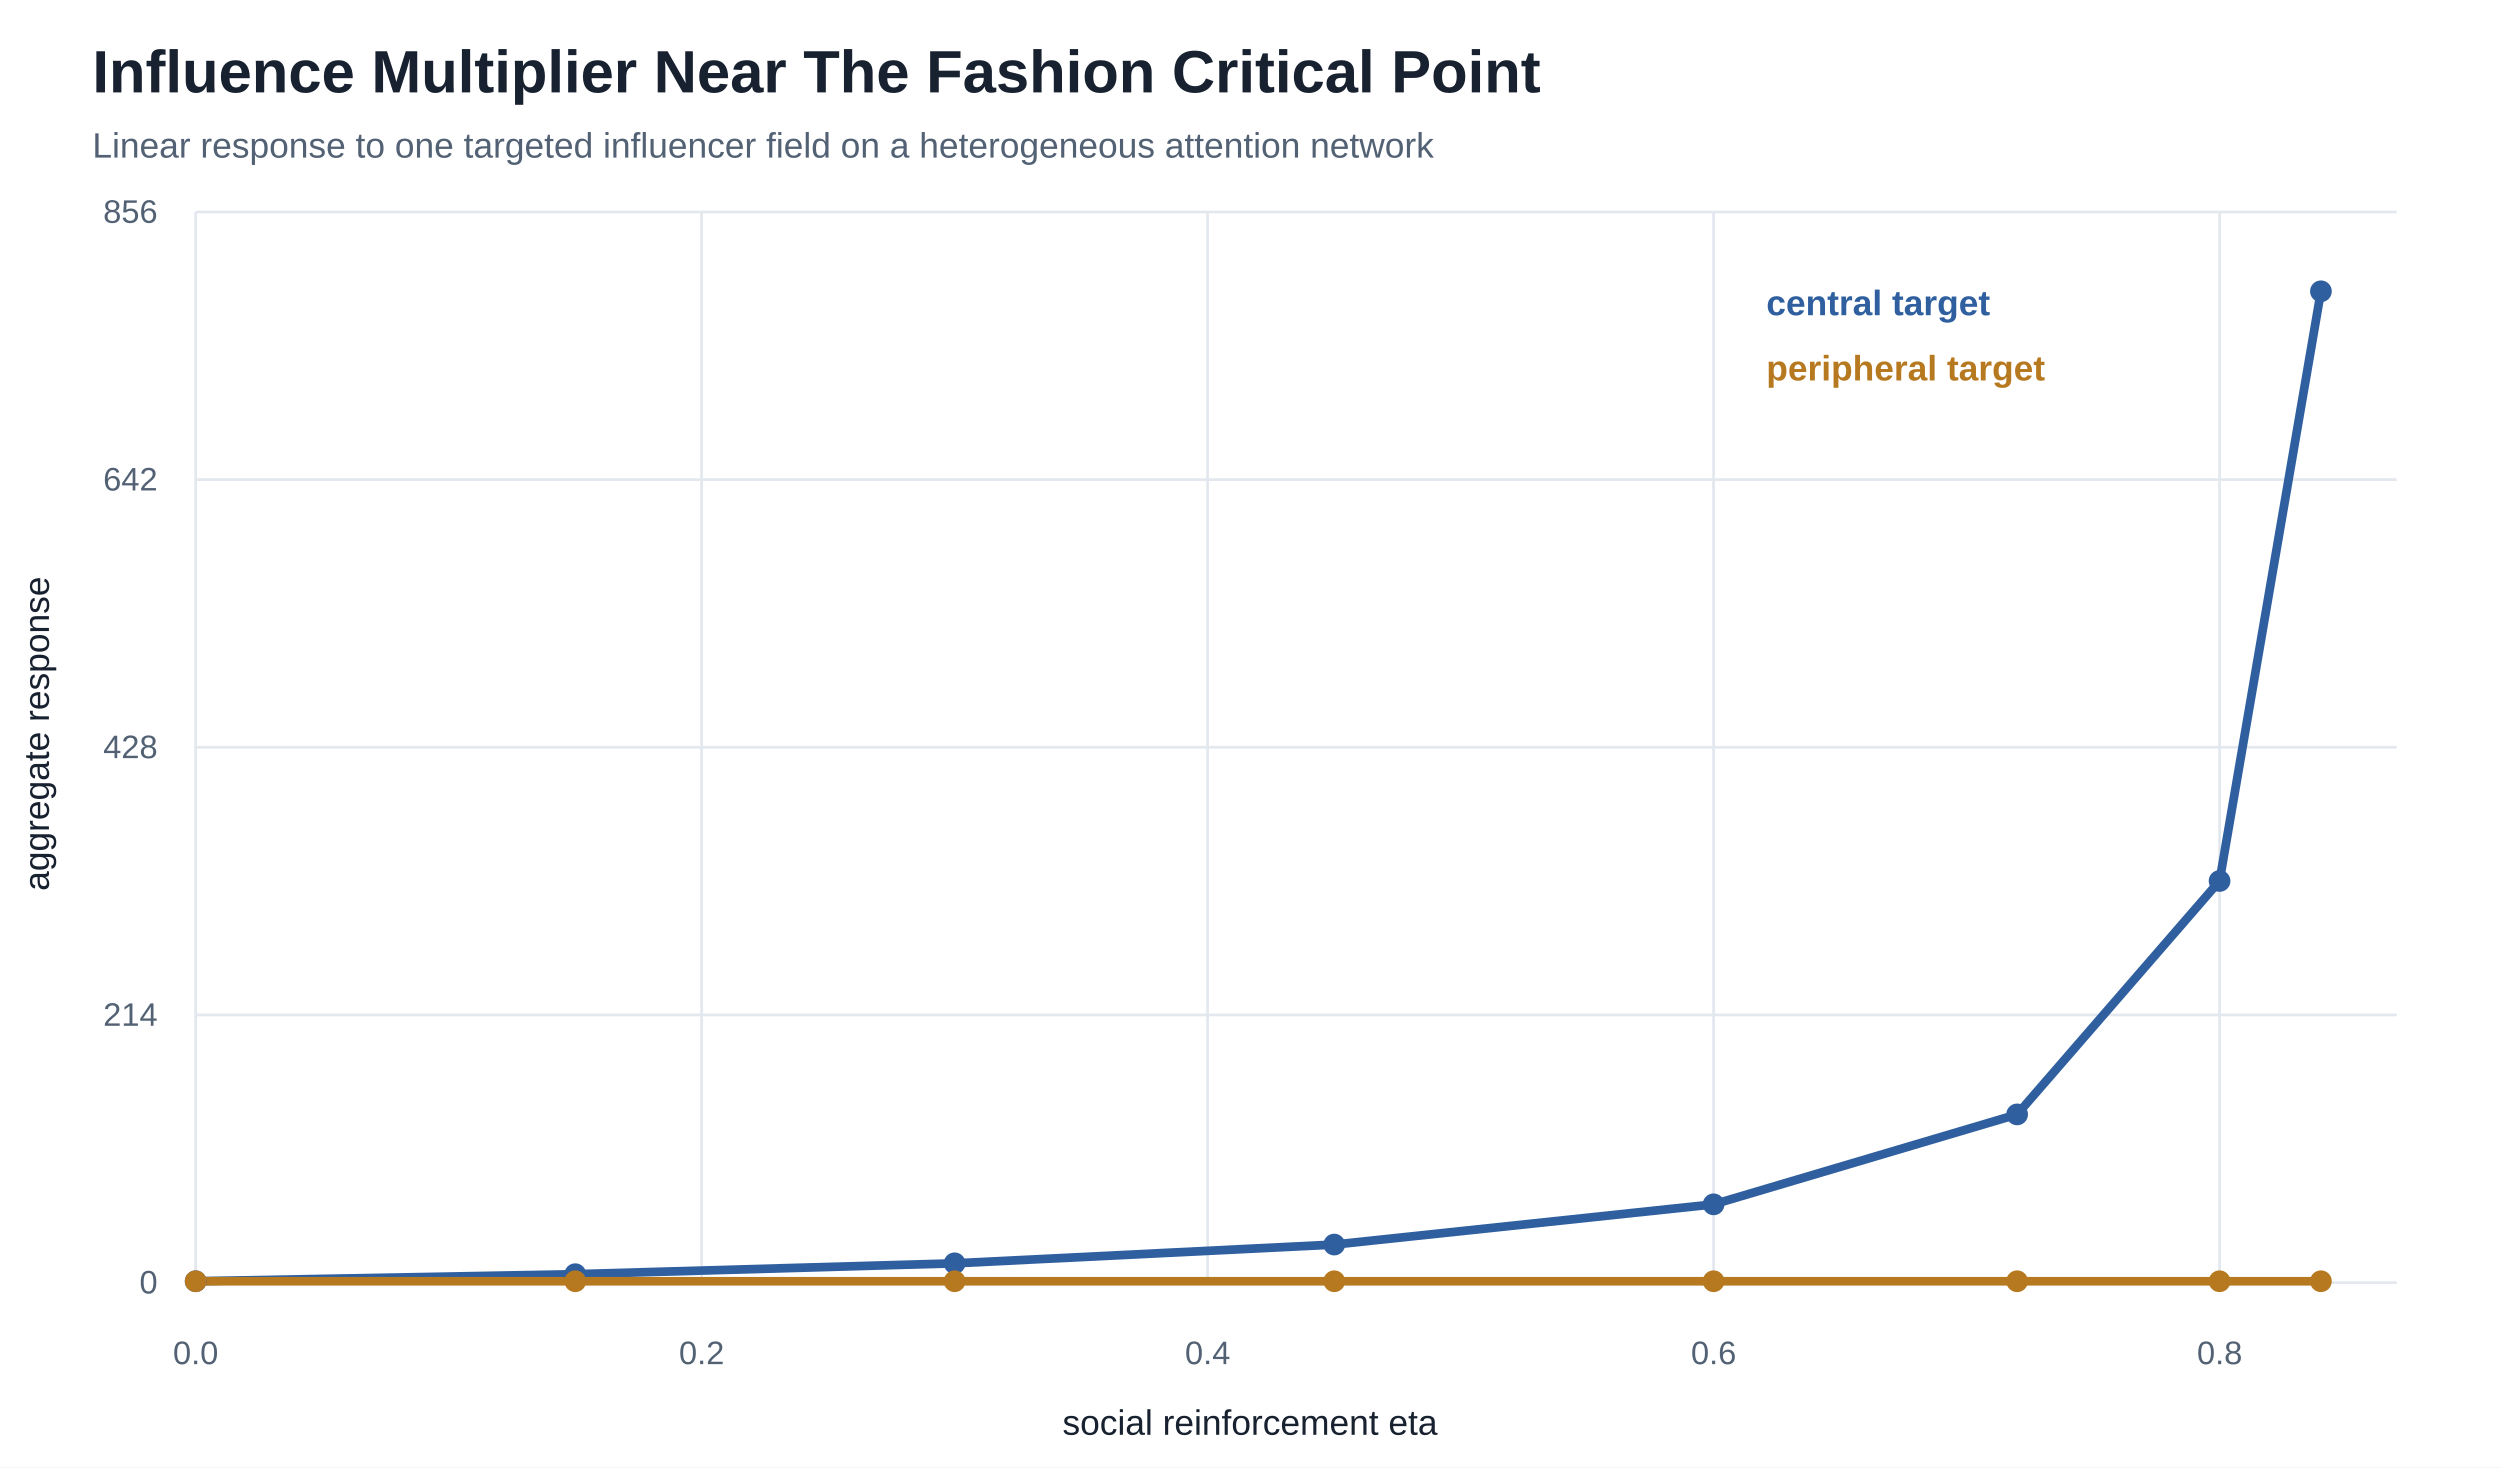
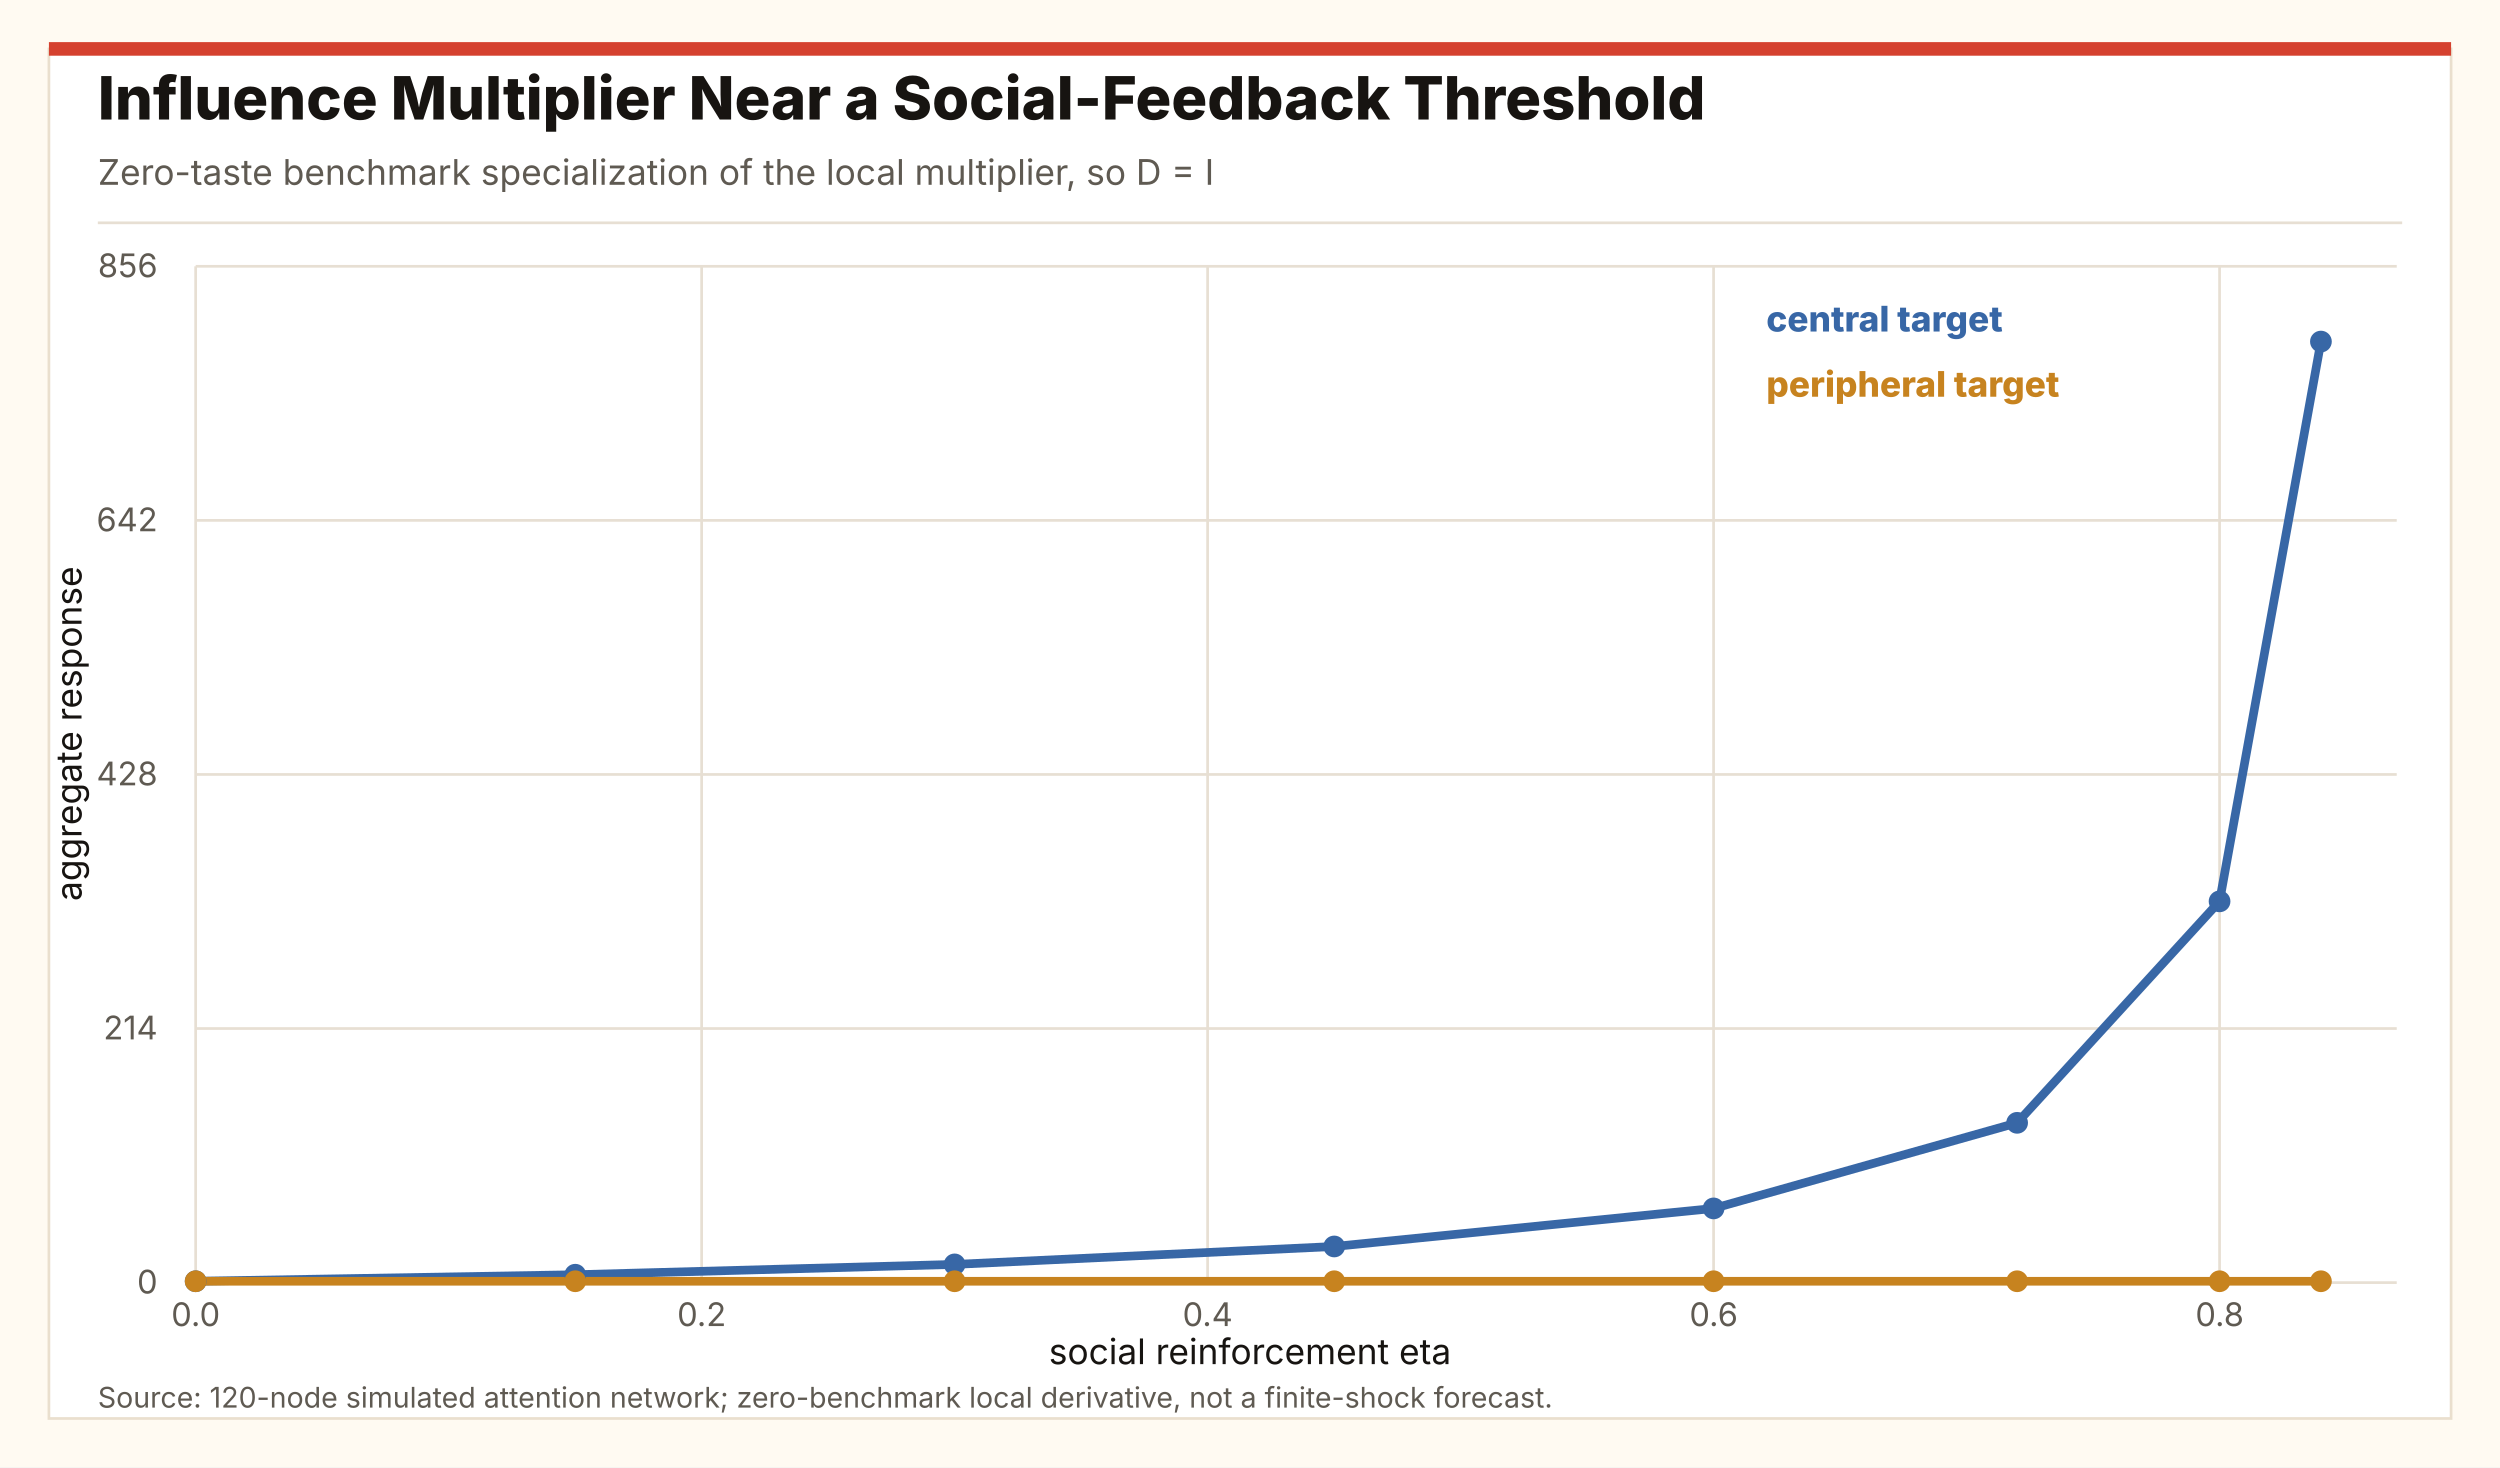
<svg xmlns="http://www.w3.org/2000/svg" width="920" height="540" viewBox="0 0 920 540">
-   <rect width="100%" height="100%" fill="#ffffff" />
-   <text x="34" y="34" font-family="Arial, sans-serif" font-size="22" font-weight="700" fill="#18212f">Influence Multiplier Near The Fashion Critical Point</text>
-   <text x="34" y="58" font-family="Arial, sans-serif" font-size="13" fill="#526173">Linear response to one targeted influencer field on a heterogeneous attention network</text>
-   <line x1="72.0" y1="78" x2="72.0" y2="472" stroke="#e3e8ef" />
-   <text x="72.0" y="502" font-family="Arial, sans-serif" font-size="12" fill="#526173" text-anchor="middle">0.0</text>
-   <line x1="258.2" y1="78" x2="258.2" y2="472" stroke="#e3e8ef" />
-   <text x="258.207" y="502" font-family="Arial, sans-serif" font-size="12" fill="#526173" text-anchor="middle">0.2</text>
-   <line x1="444.4" y1="78" x2="444.4" y2="472" stroke="#e3e8ef" />
-   <text x="444.414" y="502" font-family="Arial, sans-serif" font-size="12" fill="#526173" text-anchor="middle">0.4</text>
-   <line x1="630.6" y1="78" x2="630.6" y2="472" stroke="#e3e8ef" />
-   <text x="630.621" y="502" font-family="Arial, sans-serif" font-size="12" fill="#526173" text-anchor="middle">0.6</text>
-   <line x1="816.8" y1="78" x2="816.8" y2="472" stroke="#e3e8ef" />
-   <text x="816.828" y="502" font-family="Arial, sans-serif" font-size="12" fill="#526173" text-anchor="middle">0.8</text>
-   <line x1="72" y1="472.0" x2="882" y2="472.0" stroke="#e3e8ef" />
-   <text x="58" y="476.0" font-family="Arial, sans-serif" font-size="12" fill="#526173" text-anchor="end">0</text>
-   <line x1="72" y1="373.5" x2="882" y2="373.5" stroke="#e3e8ef" />
-   <text x="58" y="377.5" font-family="Arial, sans-serif" font-size="12" fill="#526173" text-anchor="end">214</text>
-   <line x1="72" y1="275.0" x2="882" y2="275.0" stroke="#e3e8ef" />
-   <text x="58" y="279.0" font-family="Arial, sans-serif" font-size="12" fill="#526173" text-anchor="end">428</text>
-   <line x1="72" y1="176.5" x2="882" y2="176.5" stroke="#e3e8ef" />
-   <text x="58" y="180.5" font-family="Arial, sans-serif" font-size="12" fill="#526173" text-anchor="end">642</text>
-   <line x1="72" y1="78.0" x2="882" y2="78.0" stroke="#e3e8ef" />
-   <text x="58" y="82.0" font-family="Arial, sans-serif" font-size="12" fill="#526173" text-anchor="end">856</text>
-   <polyline points="72.0,471.5 211.7,468.9 351.3,464.9 491.0,458.0 630.6,443.2 742.3,410.1 816.8,324.2 854.1,107.2" fill="none" stroke="#2f5f9f" stroke-width="3.2" stroke-linecap="round" />
-   <polyline points="72.0,471.5 211.7,471.5 351.3,471.5 491.0,471.5 630.6,471.5 742.3,471.5 816.8,471.5 854.1,471.5" fill="none" stroke="#b7791f" stroke-width="3.2" stroke-linecap="round" />
-   <circle cx="72.0" cy="471.5" r="4" fill="#2f5f9f" />
-   <circle cx="72.0" cy="471.5" r="4" fill="#b7791f" />
-   <circle cx="211.7" cy="468.9" r="4" fill="#2f5f9f" />
-   <circle cx="211.7" cy="471.5" r="4" fill="#b7791f" />
-   <circle cx="351.3" cy="464.9" r="4" fill="#2f5f9f" />
-   <circle cx="351.3" cy="471.5" r="4" fill="#b7791f" />
-   <circle cx="491.0" cy="458.0" r="4" fill="#2f5f9f" />
-   <circle cx="491.0" cy="471.5" r="4" fill="#b7791f" />
-   <circle cx="630.6" cy="443.2" r="4" fill="#2f5f9f" />
-   <circle cx="630.6" cy="471.5" r="4" fill="#b7791f" />
-   <circle cx="742.3" cy="410.1" r="4" fill="#2f5f9f" />
-   <circle cx="742.3" cy="471.5" r="4" fill="#b7791f" />
-   <circle cx="816.8" cy="324.2" r="4" fill="#2f5f9f" />
-   <circle cx="816.8" cy="471.5" r="4" fill="#b7791f" />
-   <circle cx="854.1" cy="107.2" r="4" fill="#2f5f9f" />
-   <circle cx="854.1" cy="471.5" r="4" fill="#b7791f" />
-   <text x="650" y="116" font-family="Arial, sans-serif" font-size="13" fill="#2f5f9f" font-weight="700">central target</text>
-   <text x="650" y="140" font-family="Arial, sans-serif" font-size="13" fill="#b7791f" font-weight="700">peripheral target</text>
-   <text x="460.0" y="528" font-family="Arial, sans-serif" font-size="13" fill="#18212f" text-anchor="middle">social reinforcement eta</text>
-   <text x="18" y="270.0" font-family="Arial, sans-serif" font-size="13" fill="#18212f" transform="rotate(-90 18 270.0)" text-anchor="middle">aggregate response</text>
+   <rect width="100%" height="100%" fill="#fffaf2" />
+   <rect x="18" y="18" width="884" height="504" rx="0" fill="#ffffff" stroke="#eadfce" />
+   <line x1="18" y1="18" x2="902" y2="18" stroke="#d5412f" stroke-width="5" />
+   <text x="36" y="44" font-family="Inter, &quot;Helvetica Neue&quot;, Arial, sans-serif" font-size="22" font-weight="800" fill="#171411">Influence Multiplier Near a Social-Feedback Threshold</text>
+   <text x="36" y="68" font-family="Inter, &quot;Helvetica Neue&quot;, Arial, sans-serif" font-size="13" fill="#5f5a52">Zero-taste benchmark specialization of the local multiplier, so D = I</text>
+   <line x1="36" y1="82" x2="884" y2="82" stroke="#e7dfd3" stroke-width="1" />
+   <line x1="72.0" y1="98" x2="72.0" y2="472" stroke="#e7dfd3" />
+   <text x="72.0" y="488" font-family="Inter, &quot;Helvetica Neue&quot;, Arial, sans-serif" font-size="12" fill="#5f5a52" text-anchor="middle">0.0</text>
+   <line x1="258.2" y1="98" x2="258.2" y2="472" stroke="#e7dfd3" />
+   <text x="258.207" y="488" font-family="Inter, &quot;Helvetica Neue&quot;, Arial, sans-serif" font-size="12" fill="#5f5a52" text-anchor="middle">0.2</text>
+   <line x1="444.4" y1="98" x2="444.4" y2="472" stroke="#e7dfd3" />
+   <text x="444.414" y="488" font-family="Inter, &quot;Helvetica Neue&quot;, Arial, sans-serif" font-size="12" fill="#5f5a52" text-anchor="middle">0.4</text>
+   <line x1="630.6" y1="98" x2="630.6" y2="472" stroke="#e7dfd3" />
+   <text x="630.621" y="488" font-family="Inter, &quot;Helvetica Neue&quot;, Arial, sans-serif" font-size="12" fill="#5f5a52" text-anchor="middle">0.6</text>
+   <line x1="816.8" y1="98" x2="816.8" y2="472" stroke="#e7dfd3" />
+   <text x="816.828" y="488" font-family="Inter, &quot;Helvetica Neue&quot;, Arial, sans-serif" font-size="12" fill="#5f5a52" text-anchor="middle">0.8</text>
+   <line x1="72" y1="472.0" x2="882" y2="472.0" stroke="#e7dfd3" />
+   <text x="58" y="476.0" font-family="Inter, &quot;Helvetica Neue&quot;, Arial, sans-serif" font-size="12" fill="#5f5a52" text-anchor="end">0</text>
+   <line x1="72" y1="378.5" x2="882" y2="378.5" stroke="#e7dfd3" />
+   <text x="58" y="382.5" font-family="Inter, &quot;Helvetica Neue&quot;, Arial, sans-serif" font-size="12" fill="#5f5a52" text-anchor="end">214</text>
+   <line x1="72" y1="285.0" x2="882" y2="285.0" stroke="#e7dfd3" />
+   <text x="58" y="289.0" font-family="Inter, &quot;Helvetica Neue&quot;, Arial, sans-serif" font-size="12" fill="#5f5a52" text-anchor="end">428</text>
+   <line x1="72" y1="191.5" x2="882" y2="191.5" stroke="#e7dfd3" />
+   <text x="58" y="195.5" font-family="Inter, &quot;Helvetica Neue&quot;, Arial, sans-serif" font-size="12" fill="#5f5a52" text-anchor="end">642</text>
+   <line x1="72" y1="98.0" x2="882" y2="98.0" stroke="#e7dfd3" />
+   <text x="58" y="102.0" font-family="Inter, &quot;Helvetica Neue&quot;, Arial, sans-serif" font-size="12" fill="#5f5a52" text-anchor="end">856</text>
+   <polyline points="72.0,471.5 211.7,469.1 351.3,465.3 491.0,458.7 630.6,444.7 742.3,413.2 816.8,331.7 854.1,125.7" fill="none" stroke="#3867a6" stroke-width="3.2" stroke-linecap="round" />
+   <polyline points="72.0,471.5 211.7,471.5 351.3,471.5 491.0,471.5 630.6,471.5 742.3,471.5 816.8,471.5 854.1,471.5" fill="none" stroke="#c7831f" stroke-width="3.2" stroke-linecap="round" />
+   <circle cx="72.0" cy="471.5" r="4" fill="#3867a6" />
+   <circle cx="72.0" cy="471.5" r="4" fill="#c7831f" />
+   <circle cx="211.7" cy="469.1" r="4" fill="#3867a6" />
+   <circle cx="211.7" cy="471.5" r="4" fill="#c7831f" />
+   <circle cx="351.3" cy="465.3" r="4" fill="#3867a6" />
+   <circle cx="351.3" cy="471.5" r="4" fill="#c7831f" />
+   <circle cx="491.0" cy="458.7" r="4" fill="#3867a6" />
+   <circle cx="491.0" cy="471.5" r="4" fill="#c7831f" />
+   <circle cx="630.6" cy="444.7" r="4" fill="#3867a6" />
+   <circle cx="630.6" cy="471.5" r="4" fill="#c7831f" />
+   <circle cx="742.3" cy="413.2" r="4" fill="#3867a6" />
+   <circle cx="742.3" cy="471.5" r="4" fill="#c7831f" />
+   <circle cx="816.8" cy="331.7" r="4" fill="#3867a6" />
+   <circle cx="816.8" cy="471.5" r="4" fill="#c7831f" />
+   <circle cx="854.1" cy="125.7" r="4" fill="#3867a6" />
+   <circle cx="854.1" cy="471.5" r="4" fill="#c7831f" />
+   <text x="650" y="122" font-family="Inter, &quot;Helvetica Neue&quot;, Arial, sans-serif" font-size="13" fill="#3867a6" font-weight="800">central target</text>
+   <text x="650" y="146" font-family="Inter, &quot;Helvetica Neue&quot;, Arial, sans-serif" font-size="13" fill="#c7831f" font-weight="800">peripheral target</text>
+   <text x="460.0" y="502" font-family="Inter, &quot;Helvetica Neue&quot;, Arial, sans-serif" font-size="13" fill="#171411" text-anchor="middle">social reinforcement eta</text>
+   <text x="30" y="270.0" font-family="Inter, &quot;Helvetica Neue&quot;, Arial, sans-serif" font-size="13" fill="#171411" transform="rotate(-90 30 270.0)" text-anchor="middle">aggregate response</text>
+   <text x="36" y="518" font-family="Inter, &quot;Helvetica Neue&quot;, Arial, sans-serif" font-size="10.5" fill="#5f5a52">Source: 120-node simulated attention network; zero-benchmark local derivative, not a finite-shock forecast.</text>
</svg>
